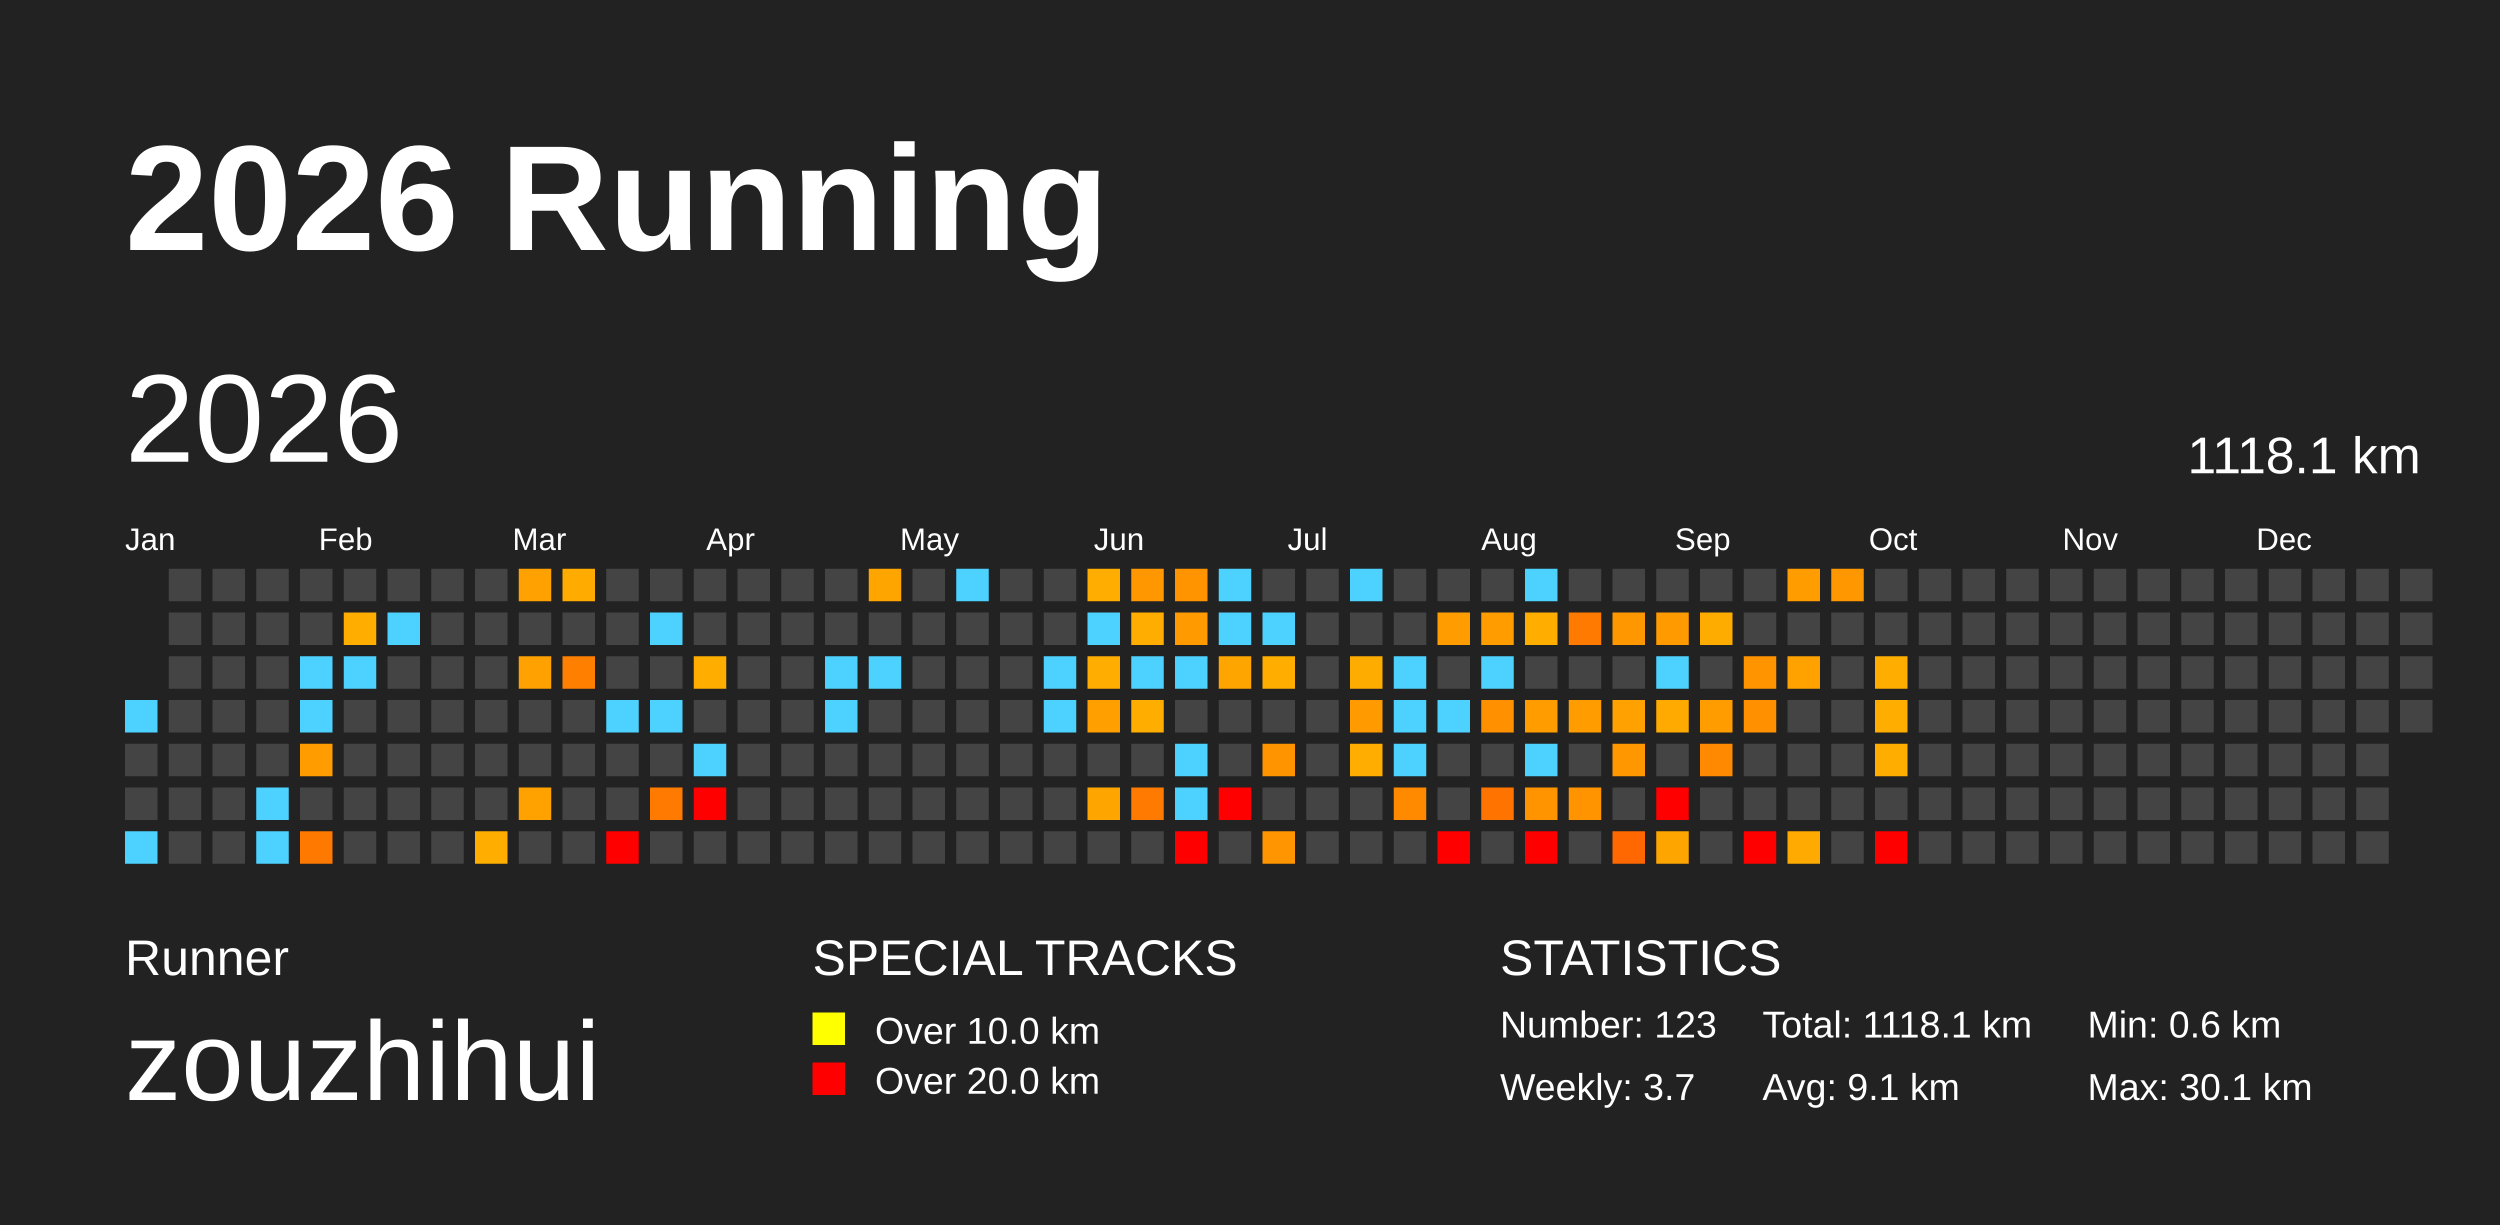
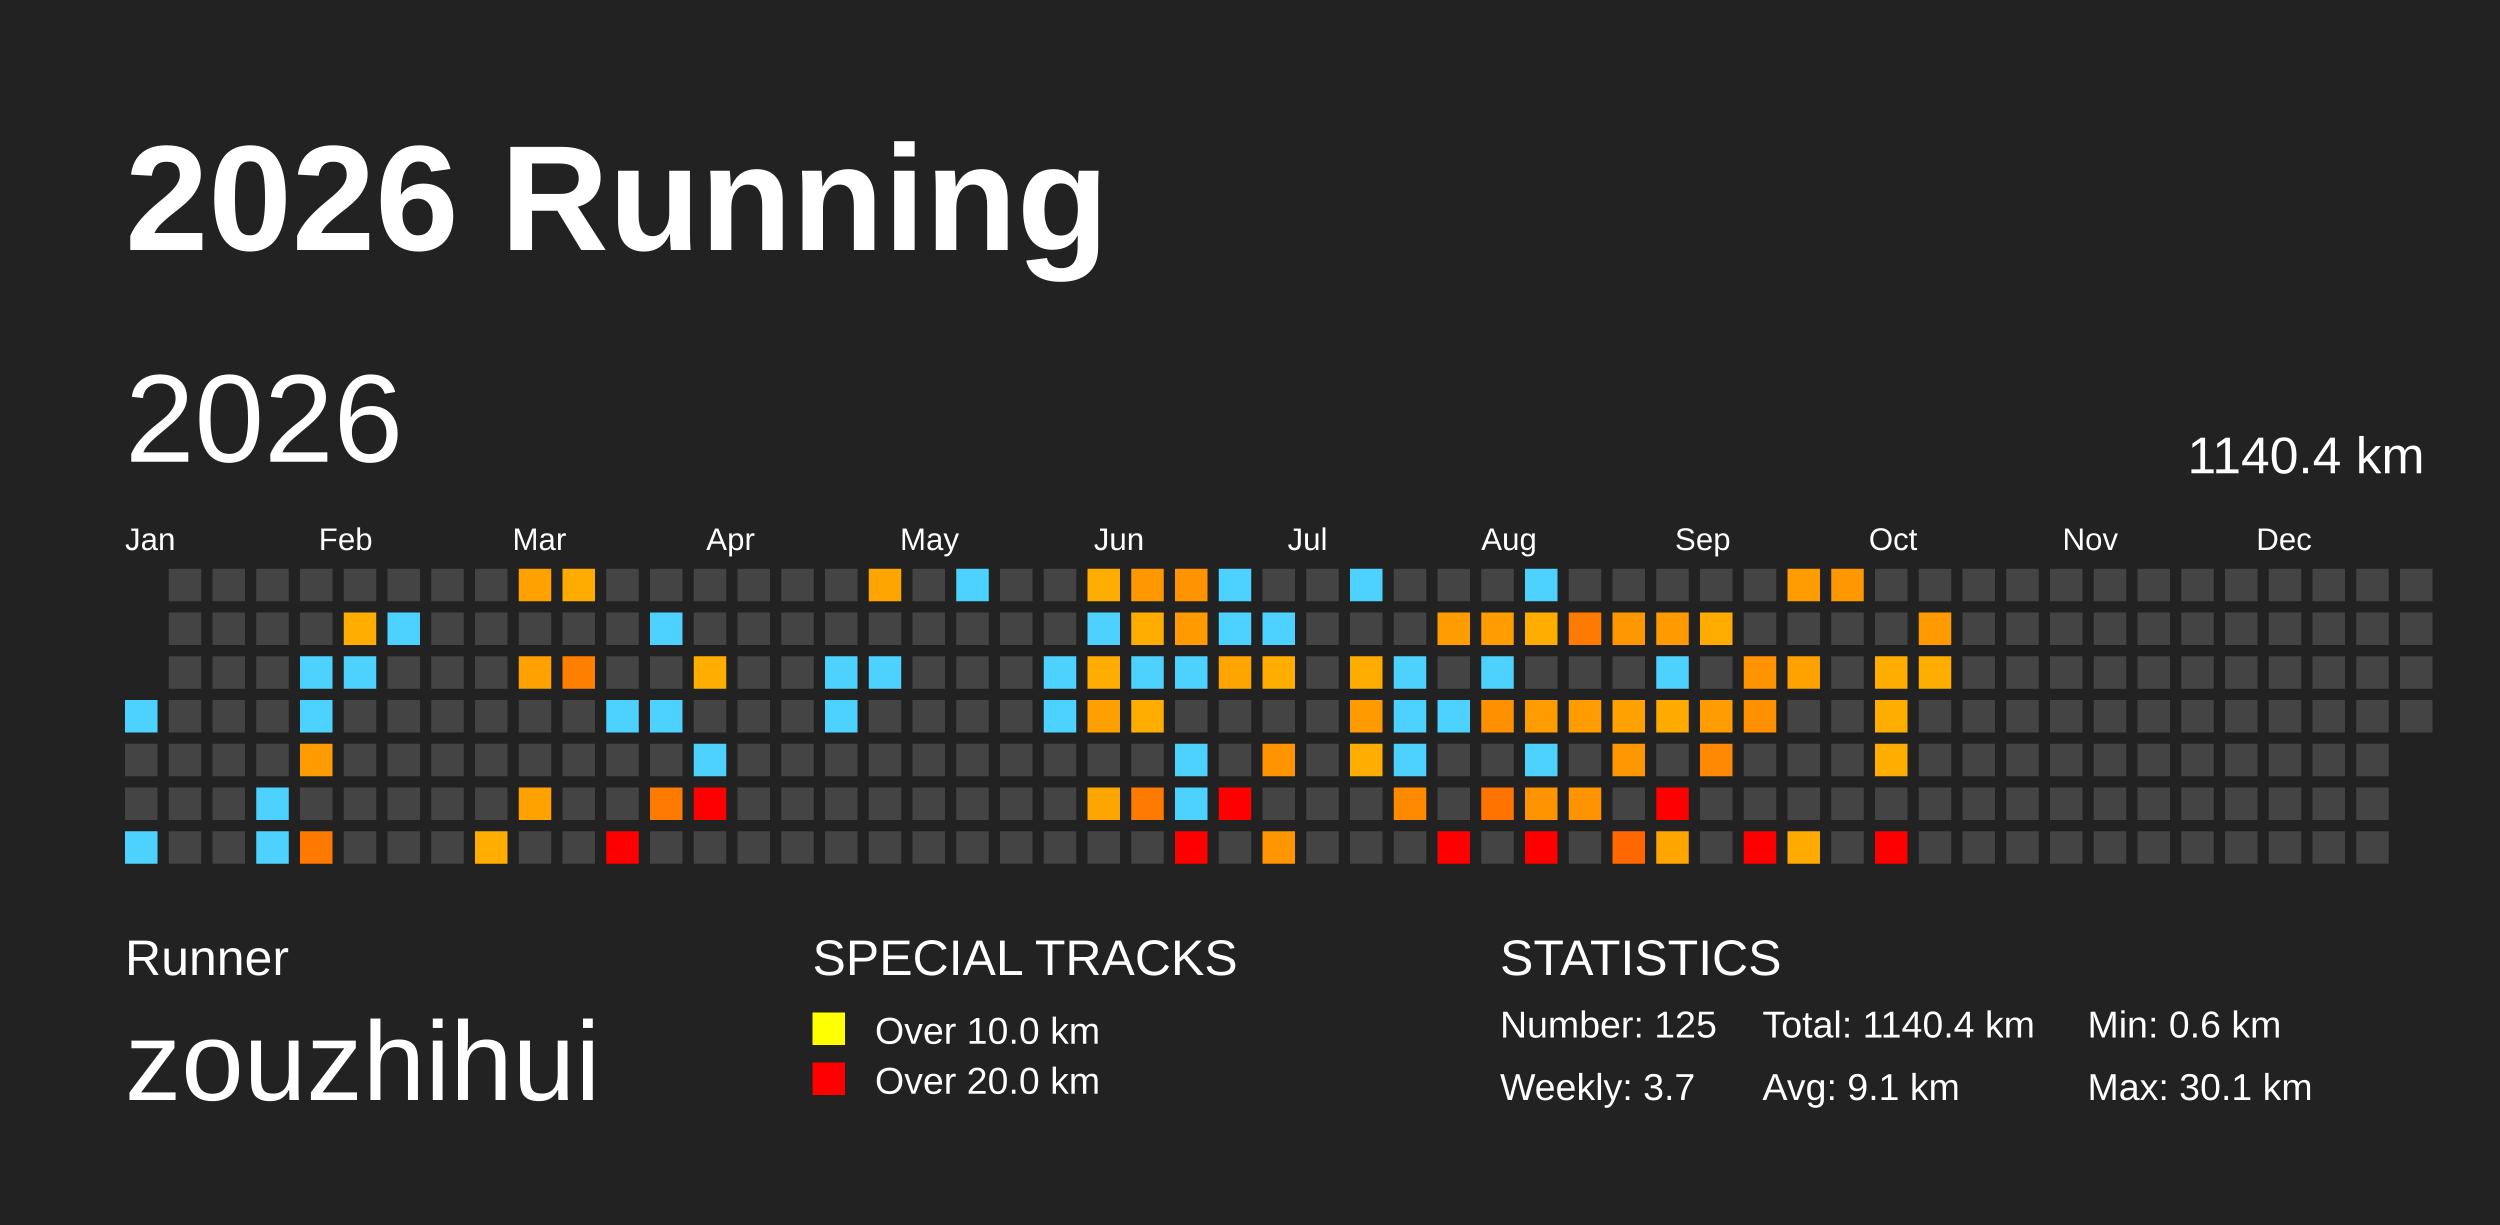
<svg xmlns="http://www.w3.org/2000/svg" baseProfile="full" height="98mm" version="1.1" viewBox="0,0,200,98" width="200mm">
  <defs />
  <rect fill="#222222" height="98" width="200" x="0" y="0" />
  <text fill="#FFFFFF" style="font-size:12px; font-family:Arial; font-weight:bold;" x="10" y="20">2026 Running</text>
  <text fill="#FFFFFF" style="font-size:4px; font-family:Arial" x="10" y="78">Runner</text>
  <text fill="#FFFFFF" style="font-size:9px; font-family:Arial" x="10" y="88">zouzhihui</text>
  <text fill="#FFFFFF" style="font-size:4px; font-family:Arial" x="65" y="78">SPECIAL TRACKS</text>
  <rect fill="yellow" height="2.6" width="2.6" x="65" y="81" />
  <text fill="#FFFFFF" style="font-size:3px; font-family:Arial" x="70" y="83.5">Over 10.0 km</text>
  <rect fill="red" height="2.6" width="2.6" x="65" y="85" />
  <text fill="#FFFFFF" style="font-size:3px; font-family:Arial" x="70" y="87.5">Over 20.0 km</text>
  <text fill="#FFFFFF" style="font-size:4px; font-family:Arial" x="120" y="78">STATISTICS</text>
-   <text fill="#FFFFFF" style="font-size:3px; font-family:Arial" x="120" y="83">Number: 123</text>
+   <text fill="#FFFFFF" style="font-size:3px; font-family:Arial" x="120" y="83">Number: 125</text>
  <text fill="#FFFFFF" style="font-size:3px; font-family:Arial" x="120" y="88">Weekly: 3.7</text>
-   <text fill="#FFFFFF" style="font-size:3px; font-family:Arial" x="141" y="83">Total: 1118.1 km</text>
+   <text fill="#FFFFFF" style="font-size:3px; font-family:Arial" x="141" y="83">Total: 1140.4 km</text>
  <text fill="#FFFFFF" style="font-size:3px; font-family:Arial" x="141" y="88">Avg: 9.1 km</text>
  <text fill="#FFFFFF" style="font-size:3px; font-family:Arial" x="167" y="83">Min: 0.6 km</text>
  <text fill="#FFFFFF" style="font-size:3px; font-family:Arial" x="167" y="88">Max: 30.1 km</text>
  <text dominant-baseline="hanging" fill="#FFFFFF" style="font-size:10.0px; font-family:Arial;" x="10" y="30">2026</text>
-   <text dominant-baseline="hanging" fill="#FFFFFF" style="font-size:4.125px; font-family:Arial;" x="175" y="35">1118.1 km</text>
+   <text dominant-baseline="hanging" fill="#FFFFFF" style="font-size:4.125px; font-family:Arial;" x="175" y="35">1140.4 km</text>
  <text fill="#FFFFFF" style="font-size:2.5px; font-family:Arial" x="10.0" y="44">Jan</text>
  <text fill="#FFFFFF" style="font-size:2.5px; font-family:Arial" x="25.5" y="44">Feb</text>
  <text fill="#FFFFFF" style="font-size:2.5px; font-family:Arial" x="41.0" y="44">Mar</text>
  <text fill="#FFFFFF" style="font-size:2.5px; font-family:Arial" x="56.5" y="44">Apr</text>
  <text fill="#FFFFFF" style="font-size:2.5px; font-family:Arial" x="72.0" y="44">May</text>
  <text fill="#FFFFFF" style="font-size:2.5px; font-family:Arial" x="87.5" y="44">Jun</text>
  <text fill="#FFFFFF" style="font-size:2.5px; font-family:Arial" x="103.0" y="44">Jul</text>
  <text fill="#FFFFFF" style="font-size:2.5px; font-family:Arial" x="118.5" y="44">Aug</text>
  <text fill="#FFFFFF" style="font-size:2.5px; font-family:Arial" x="134.0" y="44">Sep</text>
  <text fill="#FFFFFF" style="font-size:2.5px; font-family:Arial" x="149.5" y="44">Oct</text>
  <text fill="#FFFFFF" style="font-size:2.5px; font-family:Arial" x="165.0" y="44">Nov</text>
  <text fill="#FFFFFF" style="font-size:2.5px; font-family:Arial" x="180.5" y="44">Dec</text>
  <rect fill="#4dd2ff" height="2.6" width="2.6" x="10.0" y="56.0" />
  <rect fill="#444444" height="2.6" width="2.6" x="10.0" y="59.5" />
  <rect fill="#444444" height="2.6" width="2.6" x="10.0" y="63.0" />
  <rect fill="#4dd2ff" height="2.6" width="2.6" x="10.0" y="66.5" />
  <rect fill="#444444" height="2.6" width="2.6" x="13.5" y="45.5" />
  <rect fill="#444444" height="2.6" width="2.6" x="13.5" y="49.0" />
  <rect fill="#444444" height="2.6" width="2.6" x="13.5" y="52.5" />
  <rect fill="#444444" height="2.6" width="2.6" x="13.5" y="56.0" />
  <rect fill="#444444" height="2.6" width="2.6" x="13.5" y="59.5" />
  <rect fill="#444444" height="2.6" width="2.6" x="13.5" y="63.0" />
  <rect fill="#444444" height="2.6" width="2.6" x="13.5" y="66.5" />
  <rect fill="#444444" height="2.6" width="2.6" x="17.0" y="45.5" />
  <rect fill="#444444" height="2.6" width="2.6" x="17.0" y="49.0" />
  <rect fill="#444444" height="2.6" width="2.6" x="17.0" y="52.5" />
  <rect fill="#444444" height="2.6" width="2.6" x="17.0" y="56.0" />
  <rect fill="#444444" height="2.6" width="2.6" x="17.0" y="59.5" />
  <rect fill="#444444" height="2.6" width="2.6" x="17.0" y="63.0" />
  <rect fill="#444444" height="2.6" width="2.6" x="17.0" y="66.5" />
  <rect fill="#444444" height="2.6" width="2.6" x="20.5" y="45.5" />
  <rect fill="#444444" height="2.6" width="2.6" x="20.5" y="49.0" />
  <rect fill="#444444" height="2.6" width="2.6" x="20.5" y="52.5" />
  <rect fill="#444444" height="2.6" width="2.6" x="20.5" y="56.0" />
  <rect fill="#444444" height="2.6" width="2.6" x="20.5" y="59.5" />
  <rect fill="#4dd2ff" height="2.6" width="2.6" x="20.5" y="63.0" />
  <rect fill="#4dd2ff" height="2.6" width="2.6" x="20.5" y="66.5" />
  <rect fill="#444444" height="2.6" width="2.6" x="24.0" y="45.5" />
  <rect fill="#444444" height="2.6" width="2.6" x="24.0" y="49.0" />
  <rect fill="#4dd2ff" height="2.6" width="2.6" x="24.0" y="52.5" />
  <rect fill="#4dd2ff" height="2.6" width="2.6" x="24.0" y="56.0" />
  <rect fill="#ff9c00" height="2.6" width="2.6" x="24.0" y="59.5" />
  <rect fill="#444444" height="2.6" width="2.6" x="24.0" y="63.0" />
  <rect fill="#ff7800" height="2.6" width="2.6" x="24.0" y="66.5" />
  <rect fill="#444444" height="2.6" width="2.6" x="27.5" y="45.5" />
  <rect fill="#ffae00" height="2.6" width="2.6" x="27.5" y="49.0" />
  <rect fill="#4dd2ff" height="2.6" width="2.6" x="27.5" y="52.5" />
  <rect fill="#444444" height="2.6" width="2.6" x="27.5" y="56.0" />
  <rect fill="#444444" height="2.6" width="2.6" x="27.5" y="59.5" />
  <rect fill="#444444" height="2.6" width="2.6" x="27.5" y="63.0" />
  <rect fill="#444444" height="2.6" width="2.6" x="27.5" y="66.5" />
  <rect fill="#444444" height="2.6" width="2.6" x="31.0" y="45.5" />
  <rect fill="#4dd2ff" height="2.6" width="2.6" x="31.0" y="49.0" />
  <rect fill="#444444" height="2.6" width="2.6" x="31.0" y="52.5" />
  <rect fill="#444444" height="2.6" width="2.6" x="31.0" y="56.0" />
  <rect fill="#444444" height="2.6" width="2.6" x="31.0" y="59.5" />
  <rect fill="#444444" height="2.6" width="2.6" x="31.0" y="63.0" />
  <rect fill="#444444" height="2.6" width="2.6" x="31.0" y="66.5" />
  <rect fill="#444444" height="2.6" width="2.6" x="34.5" y="45.5" />
  <rect fill="#444444" height="2.6" width="2.6" x="34.5" y="49.0" />
  <rect fill="#444444" height="2.6" width="2.6" x="34.5" y="52.5" />
  <rect fill="#444444" height="2.6" width="2.6" x="34.5" y="56.0" />
  <rect fill="#444444" height="2.6" width="2.6" x="34.5" y="59.5" />
  <rect fill="#444444" height="2.6" width="2.6" x="34.5" y="63.0" />
  <rect fill="#444444" height="2.6" width="2.6" x="34.5" y="66.5" />
  <rect fill="#444444" height="2.6" width="2.6" x="38.0" y="45.5" />
  <rect fill="#444444" height="2.6" width="2.6" x="38.0" y="49.0" />
  <rect fill="#444444" height="2.6" width="2.6" x="38.0" y="52.5" />
  <rect fill="#444444" height="2.6" width="2.6" x="38.0" y="56.0" />
  <rect fill="#444444" height="2.6" width="2.6" x="38.0" y="59.5" />
  <rect fill="#444444" height="2.6" width="2.6" x="38.0" y="63.0" />
  <rect fill="#ffae00" height="2.6" width="2.6" x="38.0" y="66.5" />
  <rect fill="#ffa100" height="2.6" width="2.6" x="41.5" y="45.5" />
  <rect fill="#444444" height="2.6" width="2.6" x="41.5" y="49.0" />
  <rect fill="#ffa100" height="2.6" width="2.6" x="41.5" y="52.5" />
  <rect fill="#444444" height="2.6" width="2.6" x="41.5" y="56.0" />
  <rect fill="#444444" height="2.6" width="2.6" x="41.5" y="59.5" />
  <rect fill="#ffa200" height="2.6" width="2.6" x="41.5" y="63.0" />
  <rect fill="#444444" height="2.6" width="2.6" x="41.5" y="66.5" />
  <rect fill="#ffab00" height="2.6" width="2.6" x="45.0" y="45.5" />
  <rect fill="#444444" height="2.6" width="2.6" x="45.0" y="49.0" />
  <rect fill="#ff7f00" height="2.6" width="2.6" x="45.0" y="52.5" />
  <rect fill="#444444" height="2.6" width="2.6" x="45.0" y="56.0" />
  <rect fill="#444444" height="2.6" width="2.6" x="45.0" y="59.5" />
  <rect fill="#444444" height="2.6" width="2.6" x="45.0" y="63.0" />
  <rect fill="#444444" height="2.6" width="2.6" x="45.0" y="66.5" />
  <rect fill="#444444" height="2.6" width="2.6" x="48.5" y="45.5" />
  <rect fill="#444444" height="2.6" width="2.6" x="48.5" y="49.0" />
  <rect fill="#444444" height="2.6" width="2.6" x="48.5" y="52.5" />
  <rect fill="#4dd2ff" height="2.6" width="2.6" x="48.5" y="56.0" />
  <rect fill="#444444" height="2.6" width="2.6" x="48.5" y="59.5" />
  <rect fill="#444444" height="2.6" width="2.6" x="48.5" y="63.0" />
  <rect fill="red" height="2.6" width="2.6" x="48.5" y="66.5" />
  <rect fill="#444444" height="2.6" width="2.6" x="52.0" y="45.5" />
  <rect fill="#4dd2ff" height="2.6" width="2.6" x="52.0" y="49.0" />
  <rect fill="#444444" height="2.6" width="2.6" x="52.0" y="52.5" />
  <rect fill="#4dd2ff" height="2.6" width="2.6" x="52.0" y="56.0" />
  <rect fill="#444444" height="2.6" width="2.6" x="52.0" y="59.5" />
  <rect fill="#ff7a00" height="2.6" width="2.6" x="52.0" y="63.0" />
  <rect fill="#444444" height="2.6" width="2.6" x="52.0" y="66.5" />
  <rect fill="#444444" height="2.6" width="2.6" x="55.5" y="45.5" />
  <rect fill="#444444" height="2.6" width="2.6" x="55.5" y="49.0" />
  <rect fill="#ffae00" height="2.6" width="2.6" x="55.5" y="52.5" />
  <rect fill="#444444" height="2.6" width="2.6" x="55.5" y="56.0" />
  <rect fill="#4dd2ff" height="2.6" width="2.6" x="55.5" y="59.5" />
  <rect fill="red" height="2.6" width="2.6" x="55.5" y="63.0" />
  <rect fill="#444444" height="2.6" width="2.6" x="55.5" y="66.5" />
  <rect fill="#444444" height="2.6" width="2.6" x="59.0" y="45.5" />
  <rect fill="#444444" height="2.6" width="2.6" x="59.0" y="49.0" />
  <rect fill="#444444" height="2.6" width="2.6" x="59.0" y="52.5" />
  <rect fill="#444444" height="2.6" width="2.6" x="59.0" y="56.0" />
  <rect fill="#444444" height="2.6" width="2.6" x="59.0" y="59.5" />
  <rect fill="#444444" height="2.6" width="2.6" x="59.0" y="63.0" />
  <rect fill="#444444" height="2.6" width="2.6" x="59.0" y="66.5" />
  <rect fill="#444444" height="2.6" width="2.6" x="62.5" y="45.5" />
  <rect fill="#444444" height="2.6" width="2.6" x="62.5" y="49.0" />
  <rect fill="#444444" height="2.6" width="2.6" x="62.5" y="52.5" />
  <rect fill="#444444" height="2.6" width="2.6" x="62.5" y="56.0" />
  <rect fill="#444444" height="2.6" width="2.6" x="62.5" y="59.5" />
  <rect fill="#444444" height="2.6" width="2.6" x="62.5" y="63.0" />
  <rect fill="#444444" height="2.6" width="2.6" x="62.5" y="66.5" />
  <rect fill="#444444" height="2.6" width="2.6" x="66.0" y="45.5" />
  <rect fill="#444444" height="2.6" width="2.6" x="66.0" y="49.0" />
  <rect fill="#4dd2ff" height="2.6" width="2.6" x="66.0" y="52.5" />
  <rect fill="#4dd2ff" height="2.6" width="2.6" x="66.0" y="56.0" />
  <rect fill="#444444" height="2.6" width="2.6" x="66.0" y="59.5" />
  <rect fill="#444444" height="2.6" width="2.6" x="66.0" y="63.0" />
  <rect fill="#444444" height="2.6" width="2.6" x="66.0" y="66.5" />
  <rect fill="#ffa500" height="2.6" width="2.6" x="69.5" y="45.5" />
  <rect fill="#444444" height="2.6" width="2.6" x="69.5" y="49.0" />
  <rect fill="#4dd2ff" height="2.6" width="2.6" x="69.5" y="52.5" />
  <rect fill="#444444" height="2.6" width="2.6" x="69.5" y="56.0" />
  <rect fill="#444444" height="2.6" width="2.6" x="69.5" y="59.5" />
  <rect fill="#444444" height="2.6" width="2.6" x="69.5" y="63.0" />
  <rect fill="#444444" height="2.6" width="2.6" x="69.5" y="66.5" />
  <rect fill="#444444" height="2.6" width="2.6" x="73.0" y="45.5" />
  <rect fill="#444444" height="2.6" width="2.6" x="73.0" y="49.0" />
  <rect fill="#444444" height="2.6" width="2.6" x="73.0" y="52.5" />
  <rect fill="#444444" height="2.6" width="2.6" x="73.0" y="56.0" />
  <rect fill="#444444" height="2.6" width="2.6" x="73.0" y="59.5" />
  <rect fill="#444444" height="2.6" width="2.6" x="73.0" y="63.0" />
  <rect fill="#444444" height="2.6" width="2.6" x="73.0" y="66.5" />
  <rect fill="#4dd2ff" height="2.6" width="2.6" x="76.5" y="45.5" />
  <rect fill="#444444" height="2.6" width="2.6" x="76.5" y="49.0" />
  <rect fill="#444444" height="2.6" width="2.6" x="76.5" y="52.5" />
  <rect fill="#444444" height="2.6" width="2.6" x="76.5" y="56.0" />
  <rect fill="#444444" height="2.6" width="2.6" x="76.5" y="59.5" />
  <rect fill="#444444" height="2.6" width="2.6" x="76.5" y="63.0" />
  <rect fill="#444444" height="2.6" width="2.6" x="76.5" y="66.5" />
  <rect fill="#444444" height="2.6" width="2.6" x="80.0" y="45.5" />
  <rect fill="#444444" height="2.6" width="2.6" x="80.0" y="49.0" />
  <rect fill="#444444" height="2.6" width="2.6" x="80.0" y="52.5" />
  <rect fill="#444444" height="2.6" width="2.6" x="80.0" y="56.0" />
  <rect fill="#444444" height="2.6" width="2.6" x="80.0" y="59.5" />
  <rect fill="#444444" height="2.6" width="2.6" x="80.0" y="63.0" />
  <rect fill="#444444" height="2.6" width="2.6" x="80.0" y="66.5" />
  <rect fill="#444444" height="2.6" width="2.6" x="83.5" y="45.5" />
  <rect fill="#444444" height="2.6" width="2.6" x="83.5" y="49.0" />
  <rect fill="#4dd2ff" height="2.6" width="2.6" x="83.5" y="52.5" />
  <rect fill="#4dd2ff" height="2.6" width="2.6" x="83.5" y="56.0" />
  <rect fill="#444444" height="2.6" width="2.6" x="83.5" y="59.5" />
  <rect fill="#444444" height="2.6" width="2.6" x="83.5" y="63.0" />
  <rect fill="#444444" height="2.6" width="2.6" x="83.5" y="66.5" />
  <rect fill="#ffad00" height="2.6" width="2.6" x="87.0" y="45.5" />
  <rect fill="#4dd2ff" height="2.6" width="2.6" x="87.0" y="49.0" />
  <rect fill="#ffad00" height="2.6" width="2.6" x="87.0" y="52.5" />
  <rect fill="#ffa000" height="2.6" width="2.6" x="87.0" y="56.0" />
  <rect fill="#444444" height="2.6" width="2.6" x="87.0" y="59.5" />
  <rect fill="#ffa500" height="2.6" width="2.6" x="87.0" y="63.0" />
  <rect fill="#444444" height="2.6" width="2.6" x="87.0" y="66.5" />
  <rect fill="#ff9800" height="2.6" width="2.6" x="90.5" y="45.5" />
  <rect fill="#ffad00" height="2.6" width="2.6" x="90.5" y="49.0" />
  <rect fill="#4dd2ff" height="2.6" width="2.6" x="90.5" y="52.5" />
  <rect fill="#ffae00" height="2.6" width="2.6" x="90.5" y="56.0" />
  <rect fill="#444444" height="2.6" width="2.6" x="90.5" y="59.5" />
  <rect fill="#ff7a00" height="2.6" width="2.6" x="90.5" y="63.0" />
  <rect fill="#444444" height="2.6" width="2.6" x="90.5" y="66.5" />
  <rect fill="#ff9300" height="2.6" width="2.6" x="94.0" y="45.5" />
  <rect fill="#ff9a00" height="2.6" width="2.6" x="94.0" y="49.0" />
  <rect fill="#4dd2ff" height="2.6" width="2.6" x="94.0" y="52.5" />
  <rect fill="#444444" height="2.6" width="2.6" x="94.0" y="56.0" />
  <rect fill="#4dd2ff" height="2.6" width="2.6" x="94.0" y="59.5" />
  <rect fill="#4dd2ff" height="2.6" width="2.6" x="94.0" y="63.0" />
  <rect fill="red" height="2.6" width="2.6" x="94.0" y="66.5" />
  <rect fill="#4dd2ff" height="2.6" width="2.6" x="97.5" y="45.5" />
  <rect fill="#4dd2ff" height="2.6" width="2.6" x="97.5" y="49.0" />
  <rect fill="#ffa500" height="2.6" width="2.6" x="97.5" y="52.5" />
  <rect fill="#444444" height="2.6" width="2.6" x="97.5" y="56.0" />
  <rect fill="#444444" height="2.6" width="2.6" x="97.5" y="59.5" />
  <rect fill="red" height="2.6" width="2.6" x="97.5" y="63.0" />
  <rect fill="#444444" height="2.6" width="2.6" x="97.5" y="66.5" />
  <rect fill="#444444" height="2.6" width="2.6" x="101.0" y="45.5" />
  <rect fill="#4dd2ff" height="2.6" width="2.6" x="101.0" y="49.0" />
  <rect fill="#ffae00" height="2.6" width="2.6" x="101.0" y="52.5" />
  <rect fill="#444444" height="2.6" width="2.6" x="101.0" y="56.0" />
  <rect fill="#ff9300" height="2.6" width="2.6" x="101.0" y="59.5" />
  <rect fill="#444444" height="2.6" width="2.6" x="101.0" y="63.0" />
  <rect fill="#ff9500" height="2.6" width="2.6" x="101.0" y="66.5" />
  <rect fill="#444444" height="2.6" width="2.6" x="104.5" y="45.5" />
  <rect fill="#444444" height="2.6" width="2.6" x="104.5" y="49.0" />
  <rect fill="#444444" height="2.6" width="2.6" x="104.5" y="52.5" />
  <rect fill="#444444" height="2.6" width="2.6" x="104.5" y="56.0" />
  <rect fill="#444444" height="2.6" width="2.6" x="104.5" y="59.5" />
  <rect fill="#444444" height="2.6" width="2.6" x="104.5" y="63.0" />
  <rect fill="#444444" height="2.6" width="2.6" x="104.5" y="66.5" />
  <rect fill="#4dd2ff" height="2.6" width="2.6" x="108.0" y="45.5" />
  <rect fill="#444444" height="2.6" width="2.6" x="108.0" y="49.0" />
  <rect fill="#ffac00" height="2.6" width="2.6" x="108.0" y="52.5" />
  <rect fill="#ff9b00" height="2.6" width="2.6" x="108.0" y="56.0" />
  <rect fill="#ffad00" height="2.6" width="2.6" x="108.0" y="59.5" />
  <rect fill="#444444" height="2.6" width="2.6" x="108.0" y="63.0" />
  <rect fill="#444444" height="2.6" width="2.6" x="108.0" y="66.5" />
  <rect fill="#444444" height="2.6" width="2.6" x="111.5" y="45.5" />
  <rect fill="#444444" height="2.6" width="2.6" x="111.5" y="49.0" />
  <rect fill="#4dd2ff" height="2.6" width="2.6" x="111.5" y="52.5" />
  <rect fill="#4dd2ff" height="2.6" width="2.6" x="111.5" y="56.0" />
  <rect fill="#4dd2ff" height="2.6" width="2.6" x="111.5" y="59.5" />
  <rect fill="#ff8a00" height="2.6" width="2.6" x="111.5" y="63.0" />
  <rect fill="#444444" height="2.6" width="2.6" x="111.5" y="66.5" />
  <rect fill="#444444" height="2.6" width="2.6" x="115.0" y="45.5" />
  <rect fill="#ff9d00" height="2.6" width="2.6" x="115.0" y="49.0" />
  <rect fill="#444444" height="2.6" width="2.6" x="115.0" y="52.5" />
  <rect fill="#4dd2ff" height="2.6" width="2.6" x="115.0" y="56.0" />
  <rect fill="#444444" height="2.6" width="2.6" x="115.0" y="59.5" />
  <rect fill="#444444" height="2.6" width="2.6" x="115.0" y="63.0" />
  <rect fill="red" height="2.6" width="2.6" x="115.0" y="66.5" />
  <rect fill="#444444" height="2.6" width="2.6" x="118.5" y="45.5" />
  <rect fill="#ff9c00" height="2.6" width="2.6" x="118.5" y="49.0" />
  <rect fill="#4dd2ff" height="2.6" width="2.6" x="118.5" y="52.5" />
  <rect fill="#ff9000" height="2.6" width="2.6" x="118.5" y="56.0" />
  <rect fill="#444444" height="2.6" width="2.6" x="118.5" y="59.5" />
  <rect fill="#ff7400" height="2.6" width="2.6" x="118.5" y="63.0" />
  <rect fill="#444444" height="2.6" width="2.6" x="118.5" y="66.5" />
  <rect fill="#4dd2ff" height="2.6" width="2.6" x="122.0" y="45.5" />
  <rect fill="#ffae00" height="2.6" width="2.6" x="122.0" y="49.0" />
  <rect fill="#444444" height="2.6" width="2.6" x="122.0" y="52.5" />
  <rect fill="#ff9d00" height="2.6" width="2.6" x="122.0" y="56.0" />
  <rect fill="#4dd2ff" height="2.6" width="2.6" x="122.0" y="59.5" />
  <rect fill="#ff9300" height="2.6" width="2.6" x="122.0" y="63.0" />
  <rect fill="red" height="2.6" width="2.6" x="122.0" y="66.5" />
  <rect fill="#444444" height="2.6" width="2.6" x="125.5" y="45.5" />
  <rect fill="#ff7a00" height="2.6" width="2.6" x="125.5" y="49.0" />
  <rect fill="#444444" height="2.6" width="2.6" x="125.5" y="52.5" />
  <rect fill="#ff9d00" height="2.6" width="2.6" x="125.5" y="56.0" />
  <rect fill="#444444" height="2.6" width="2.6" x="125.5" y="59.5" />
  <rect fill="#ff9300" height="2.6" width="2.6" x="125.5" y="63.0" />
  <rect fill="#444444" height="2.6" width="2.6" x="125.5" y="66.5" />
  <rect fill="#444444" height="2.6" width="2.6" x="129.0" y="45.5" />
  <rect fill="#ff9800" height="2.6" width="2.6" x="129.0" y="49.0" />
  <rect fill="#444444" height="2.6" width="2.6" x="129.0" y="52.5" />
  <rect fill="#ffa100" height="2.6" width="2.6" x="129.0" y="56.0" />
  <rect fill="#ff9700" height="2.6" width="2.6" x="129.0" y="59.5" />
  <rect fill="#444444" height="2.6" width="2.6" x="129.0" y="63.0" />
  <rect fill="#ff6800" height="2.6" width="2.6" x="129.0" y="66.5" />
  <rect fill="#444444" height="2.6" width="2.6" x="132.5" y="45.5" />
  <rect fill="#ff9b00" height="2.6" width="2.6" x="132.5" y="49.0" />
  <rect fill="#4dd2ff" height="2.6" width="2.6" x="132.5" y="52.5" />
  <rect fill="#ffaa00" height="2.6" width="2.6" x="132.5" y="56.0" />
  <rect fill="#444444" height="2.6" width="2.6" x="132.5" y="59.5" />
  <rect fill="red" height="2.6" width="2.6" x="132.5" y="63.0" />
  <rect fill="#ffa500" height="2.6" width="2.6" x="132.5" y="66.5" />
  <rect fill="#444444" height="2.6" width="2.6" x="136.0" y="45.5" />
  <rect fill="#ffac00" height="2.6" width="2.6" x="136.0" y="49.0" />
  <rect fill="#444444" height="2.6" width="2.6" x="136.0" y="52.5" />
  <rect fill="#ff9d00" height="2.6" width="2.6" x="136.0" y="56.0" />
  <rect fill="#ff8900" height="2.6" width="2.6" x="136.0" y="59.5" />
  <rect fill="#444444" height="2.6" width="2.6" x="136.0" y="63.0" />
  <rect fill="#444444" height="2.6" width="2.6" x="136.0" y="66.5" />
  <rect fill="#444444" height="2.6" width="2.6" x="139.5" y="45.5" />
  <rect fill="#444444" height="2.6" width="2.6" x="139.5" y="49.0" />
  <rect fill="#ff9300" height="2.6" width="2.6" x="139.5" y="52.5" />
  <rect fill="#ff9000" height="2.6" width="2.6" x="139.5" y="56.0" />
  <rect fill="#444444" height="2.6" width="2.6" x="139.5" y="59.5" />
  <rect fill="#444444" height="2.6" width="2.6" x="139.5" y="63.0" />
  <rect fill="red" height="2.6" width="2.6" x="139.5" y="66.5" />
  <rect fill="#ff9c00" height="2.6" width="2.6" x="143.0" y="45.5" />
  <rect fill="#444444" height="2.6" width="2.6" x="143.0" y="49.0" />
  <rect fill="#ffa200" height="2.6" width="2.6" x="143.0" y="52.5" />
  <rect fill="#444444" height="2.6" width="2.6" x="143.0" y="56.0" />
  <rect fill="#444444" height="2.6" width="2.6" x="143.0" y="59.5" />
  <rect fill="#444444" height="2.6" width="2.6" x="143.0" y="63.0" />
  <rect fill="#ffaa00" height="2.6" width="2.6" x="143.0" y="66.5" />
  <rect fill="#ff9800" height="2.6" width="2.6" x="146.5" y="45.5" />
  <rect fill="#444444" height="2.6" width="2.6" x="146.5" y="49.0" />
  <rect fill="#444444" height="2.6" width="2.6" x="146.5" y="52.5" />
  <rect fill="#444444" height="2.6" width="2.6" x="146.5" y="56.0" />
  <rect fill="#444444" height="2.6" width="2.6" x="146.5" y="59.5" />
  <rect fill="#444444" height="2.6" width="2.6" x="146.5" y="63.0" />
  <rect fill="#444444" height="2.6" width="2.6" x="146.5" y="66.5" />
  <rect fill="#444444" height="2.6" width="2.6" x="150.0" y="45.5" />
  <rect fill="#444444" height="2.6" width="2.6" x="150.0" y="49.0" />
  <rect fill="#ffae00" height="2.6" width="2.6" x="150.0" y="52.5" />
  <rect fill="#ffae00" height="2.6" width="2.6" x="150.0" y="56.0" />
  <rect fill="#ffae00" height="2.6" width="2.6" x="150.0" y="59.5" />
  <rect fill="#444444" height="2.6" width="2.6" x="150.0" y="63.0" />
  <rect fill="red" height="2.6" width="2.6" x="150.0" y="66.5" />
  <rect fill="#444444" height="2.6" width="2.6" x="153.5" y="45.5" />
-   <rect fill="#444444" height="2.6" width="2.6" x="153.5" y="49.0" />
-   <rect fill="#444444" height="2.6" width="2.6" x="153.5" y="52.5" />
+   <rect fill="#ff9b00" height="2.6" width="2.6" x="153.5" y="49.0" />
+   <rect fill="#ffae00" height="2.6" width="2.6" x="153.5" y="52.5" />
  <rect fill="#444444" height="2.6" width="2.6" x="153.5" y="56.0" />
  <rect fill="#444444" height="2.6" width="2.6" x="153.5" y="59.5" />
  <rect fill="#444444" height="2.6" width="2.6" x="153.5" y="63.0" />
  <rect fill="#444444" height="2.6" width="2.6" x="153.5" y="66.5" />
  <rect fill="#444444" height="2.6" width="2.6" x="157.0" y="45.5" />
  <rect fill="#444444" height="2.6" width="2.6" x="157.0" y="49.0" />
  <rect fill="#444444" height="2.6" width="2.6" x="157.0" y="52.5" />
  <rect fill="#444444" height="2.6" width="2.6" x="157.0" y="56.0" />
  <rect fill="#444444" height="2.6" width="2.6" x="157.0" y="59.5" />
  <rect fill="#444444" height="2.6" width="2.6" x="157.0" y="63.0" />
  <rect fill="#444444" height="2.6" width="2.6" x="157.0" y="66.5" />
  <rect fill="#444444" height="2.6" width="2.6" x="160.5" y="45.5" />
  <rect fill="#444444" height="2.6" width="2.6" x="160.5" y="49.0" />
  <rect fill="#444444" height="2.6" width="2.6" x="160.5" y="52.5" />
  <rect fill="#444444" height="2.6" width="2.6" x="160.5" y="56.0" />
  <rect fill="#444444" height="2.6" width="2.6" x="160.5" y="59.5" />
  <rect fill="#444444" height="2.6" width="2.6" x="160.5" y="63.0" />
  <rect fill="#444444" height="2.6" width="2.6" x="160.5" y="66.5" />
  <rect fill="#444444" height="2.6" width="2.6" x="164.0" y="45.5" />
  <rect fill="#444444" height="2.6" width="2.6" x="164.0" y="49.0" />
  <rect fill="#444444" height="2.6" width="2.6" x="164.0" y="52.5" />
  <rect fill="#444444" height="2.6" width="2.6" x="164.0" y="56.0" />
  <rect fill="#444444" height="2.6" width="2.6" x="164.0" y="59.5" />
  <rect fill="#444444" height="2.6" width="2.6" x="164.0" y="63.0" />
  <rect fill="#444444" height="2.6" width="2.6" x="164.0" y="66.5" />
  <rect fill="#444444" height="2.6" width="2.6" x="167.5" y="45.5" />
  <rect fill="#444444" height="2.6" width="2.6" x="167.5" y="49.0" />
  <rect fill="#444444" height="2.6" width="2.6" x="167.5" y="52.5" />
  <rect fill="#444444" height="2.6" width="2.6" x="167.5" y="56.0" />
  <rect fill="#444444" height="2.6" width="2.6" x="167.5" y="59.5" />
  <rect fill="#444444" height="2.6" width="2.6" x="167.5" y="63.0" />
  <rect fill="#444444" height="2.6" width="2.6" x="167.5" y="66.5" />
  <rect fill="#444444" height="2.6" width="2.6" x="171.0" y="45.5" />
  <rect fill="#444444" height="2.6" width="2.6" x="171.0" y="49.0" />
  <rect fill="#444444" height="2.6" width="2.6" x="171.0" y="52.5" />
  <rect fill="#444444" height="2.6" width="2.6" x="171.0" y="56.0" />
  <rect fill="#444444" height="2.6" width="2.6" x="171.0" y="59.5" />
  <rect fill="#444444" height="2.6" width="2.6" x="171.0" y="63.0" />
  <rect fill="#444444" height="2.6" width="2.6" x="171.0" y="66.5" />
  <rect fill="#444444" height="2.6" width="2.6" x="174.5" y="45.5" />
  <rect fill="#444444" height="2.6" width="2.6" x="174.5" y="49.0" />
  <rect fill="#444444" height="2.6" width="2.6" x="174.5" y="52.5" />
  <rect fill="#444444" height="2.6" width="2.6" x="174.5" y="56.0" />
  <rect fill="#444444" height="2.6" width="2.6" x="174.5" y="59.5" />
  <rect fill="#444444" height="2.6" width="2.6" x="174.5" y="63.0" />
  <rect fill="#444444" height="2.6" width="2.6" x="174.5" y="66.5" />
  <rect fill="#444444" height="2.6" width="2.6" x="178.0" y="45.5" />
  <rect fill="#444444" height="2.6" width="2.6" x="178.0" y="49.0" />
  <rect fill="#444444" height="2.6" width="2.6" x="178.0" y="52.5" />
  <rect fill="#444444" height="2.6" width="2.6" x="178.0" y="56.0" />
  <rect fill="#444444" height="2.6" width="2.6" x="178.0" y="59.5" />
  <rect fill="#444444" height="2.6" width="2.6" x="178.0" y="63.0" />
  <rect fill="#444444" height="2.6" width="2.6" x="178.0" y="66.5" />
  <rect fill="#444444" height="2.6" width="2.6" x="181.5" y="45.5" />
  <rect fill="#444444" height="2.6" width="2.6" x="181.5" y="49.0" />
  <rect fill="#444444" height="2.6" width="2.6" x="181.5" y="52.5" />
  <rect fill="#444444" height="2.6" width="2.6" x="181.5" y="56.0" />
  <rect fill="#444444" height="2.6" width="2.6" x="181.5" y="59.5" />
  <rect fill="#444444" height="2.6" width="2.6" x="181.5" y="63.0" />
  <rect fill="#444444" height="2.6" width="2.6" x="181.5" y="66.5" />
  <rect fill="#444444" height="2.6" width="2.6" x="185.0" y="45.5" />
  <rect fill="#444444" height="2.6" width="2.6" x="185.0" y="49.0" />
  <rect fill="#444444" height="2.6" width="2.6" x="185.0" y="52.5" />
  <rect fill="#444444" height="2.6" width="2.6" x="185.0" y="56.0" />
  <rect fill="#444444" height="2.6" width="2.6" x="185.0" y="59.5" />
  <rect fill="#444444" height="2.6" width="2.6" x="185.0" y="63.0" />
  <rect fill="#444444" height="2.6" width="2.6" x="185.0" y="66.5" />
  <rect fill="#444444" height="2.6" width="2.6" x="188.5" y="45.5" />
  <rect fill="#444444" height="2.6" width="2.6" x="188.5" y="49.0" />
  <rect fill="#444444" height="2.6" width="2.6" x="188.5" y="52.5" />
  <rect fill="#444444" height="2.6" width="2.6" x="188.5" y="56.0" />
  <rect fill="#444444" height="2.6" width="2.6" x="188.5" y="59.5" />
  <rect fill="#444444" height="2.6" width="2.6" x="188.5" y="63.0" />
  <rect fill="#444444" height="2.6" width="2.6" x="188.5" y="66.5" />
  <rect fill="#444444" height="2.6" width="2.6" x="192.0" y="45.5" />
  <rect fill="#444444" height="2.6" width="2.6" x="192.0" y="49.0" />
  <rect fill="#444444" height="2.6" width="2.6" x="192.0" y="52.5" />
  <rect fill="#444444" height="2.6" width="2.6" x="192.0" y="56.0" />
</svg>
